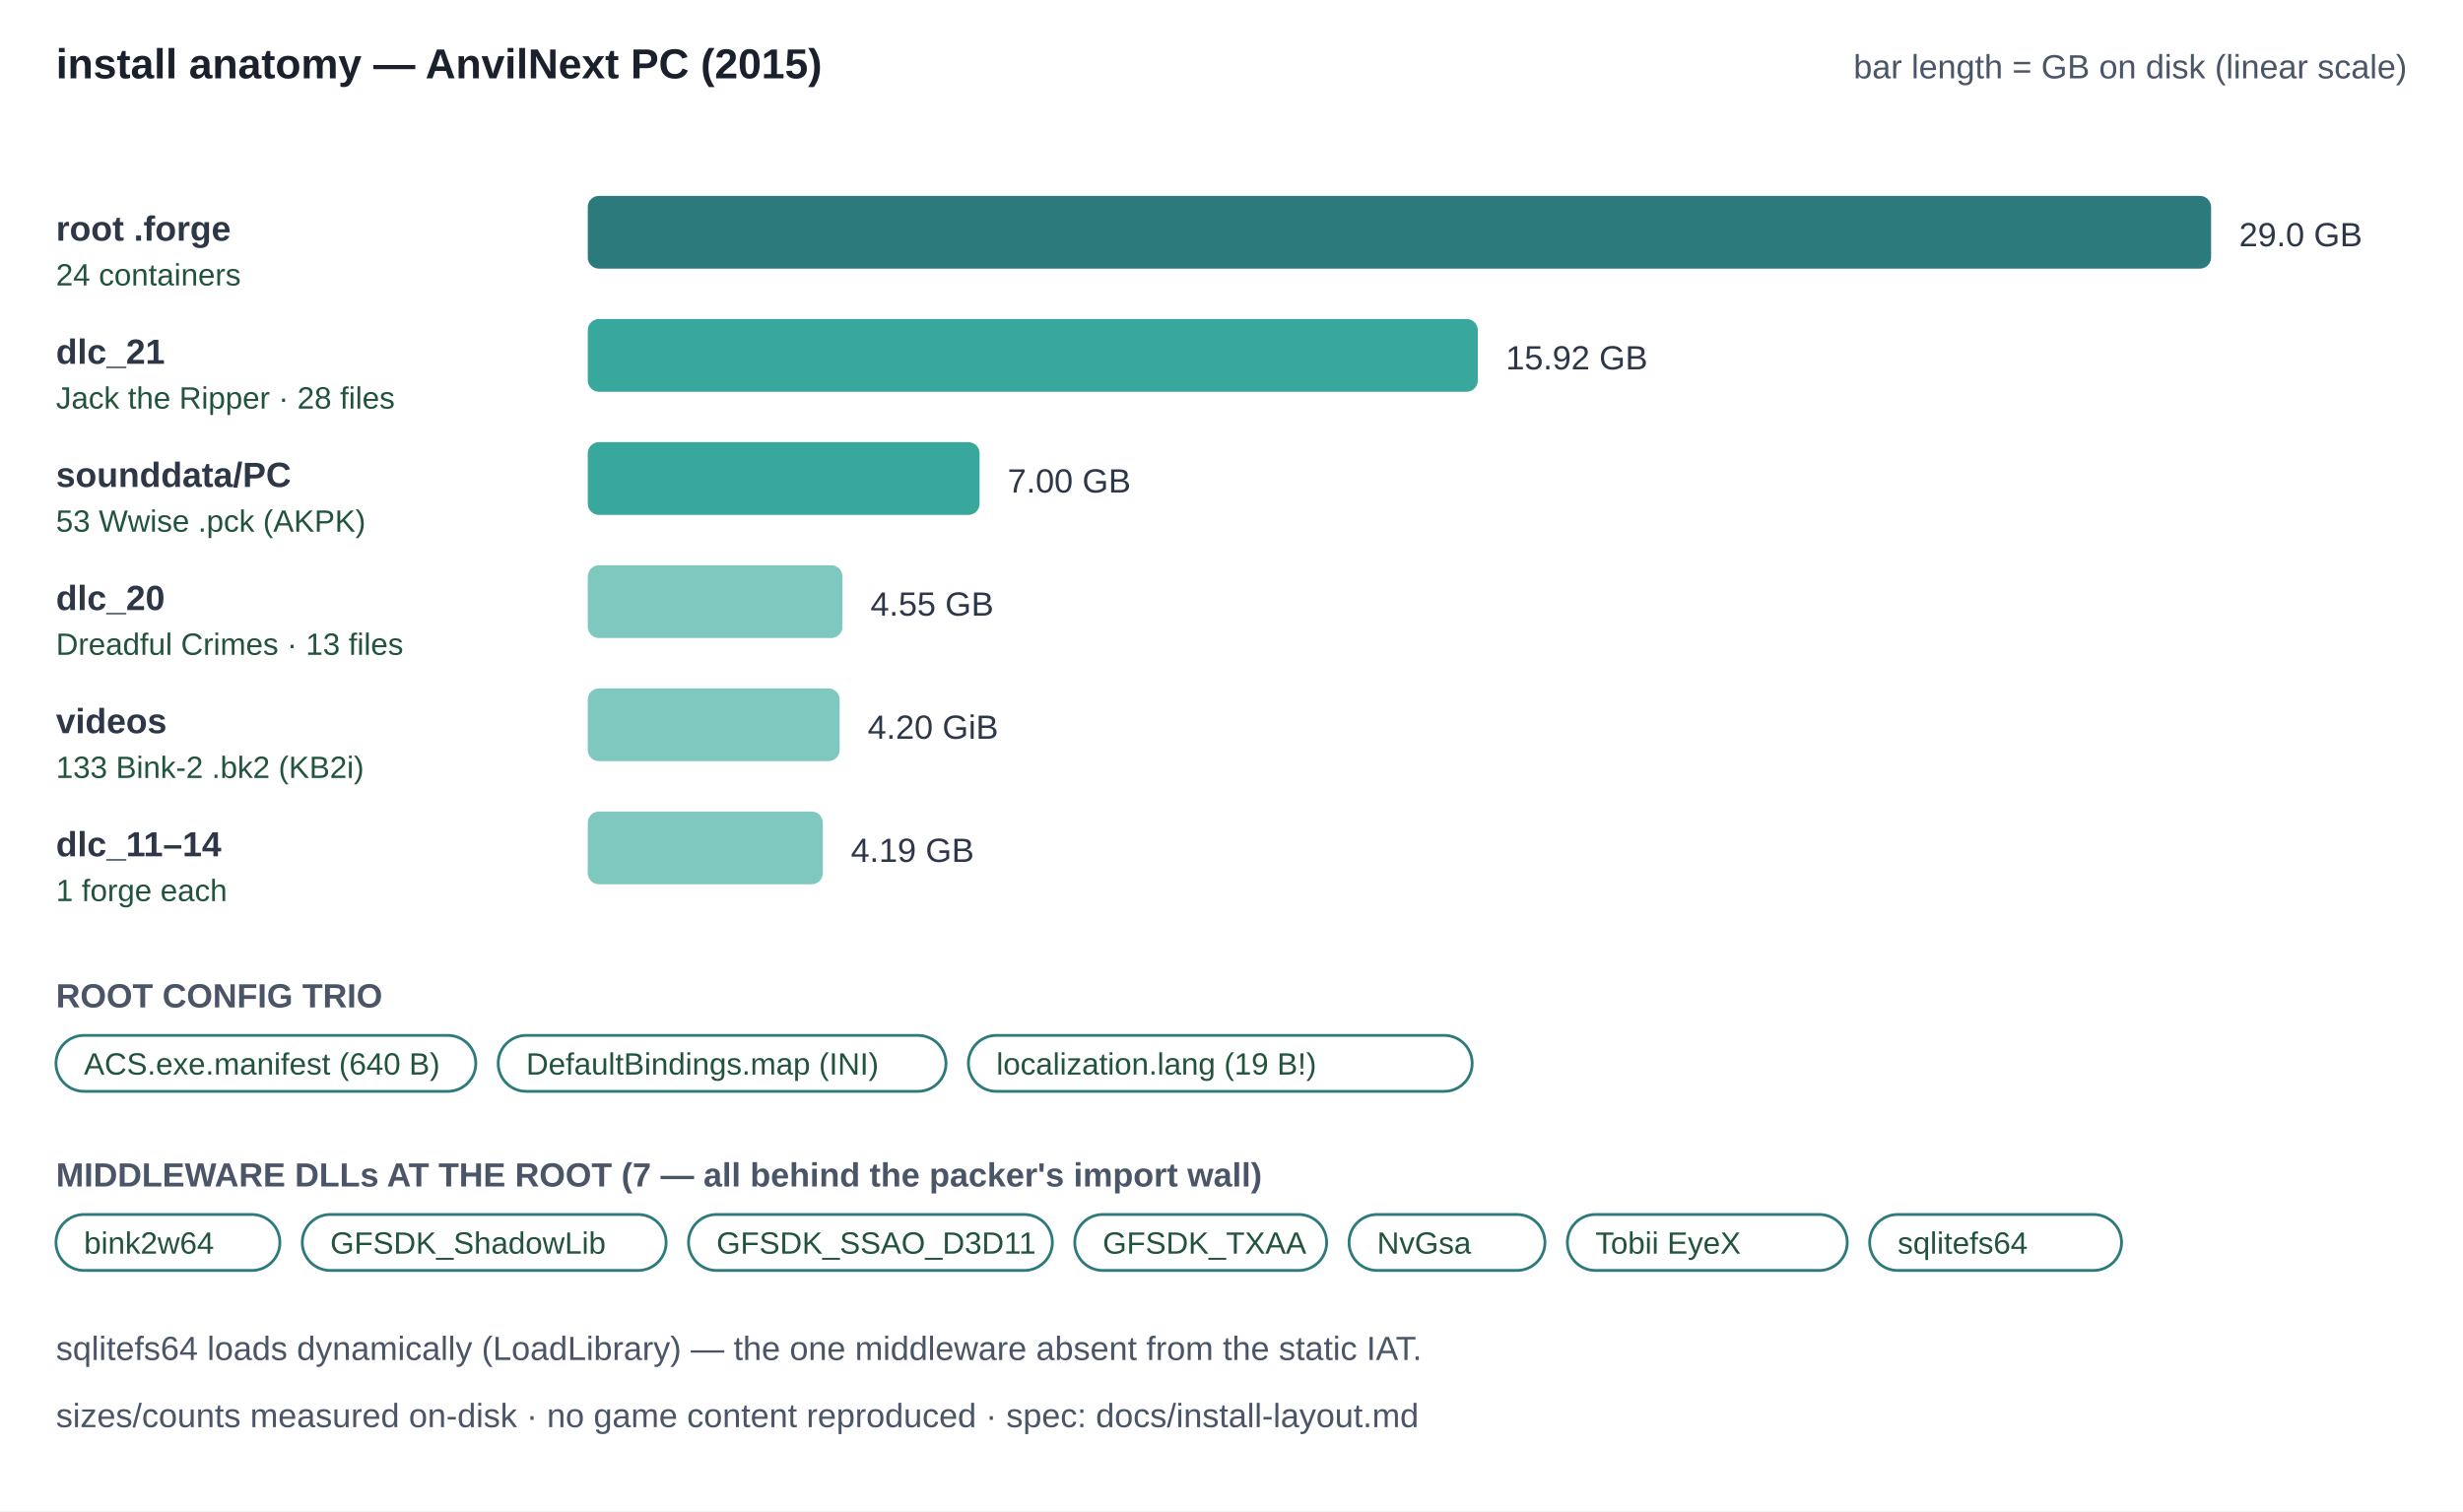
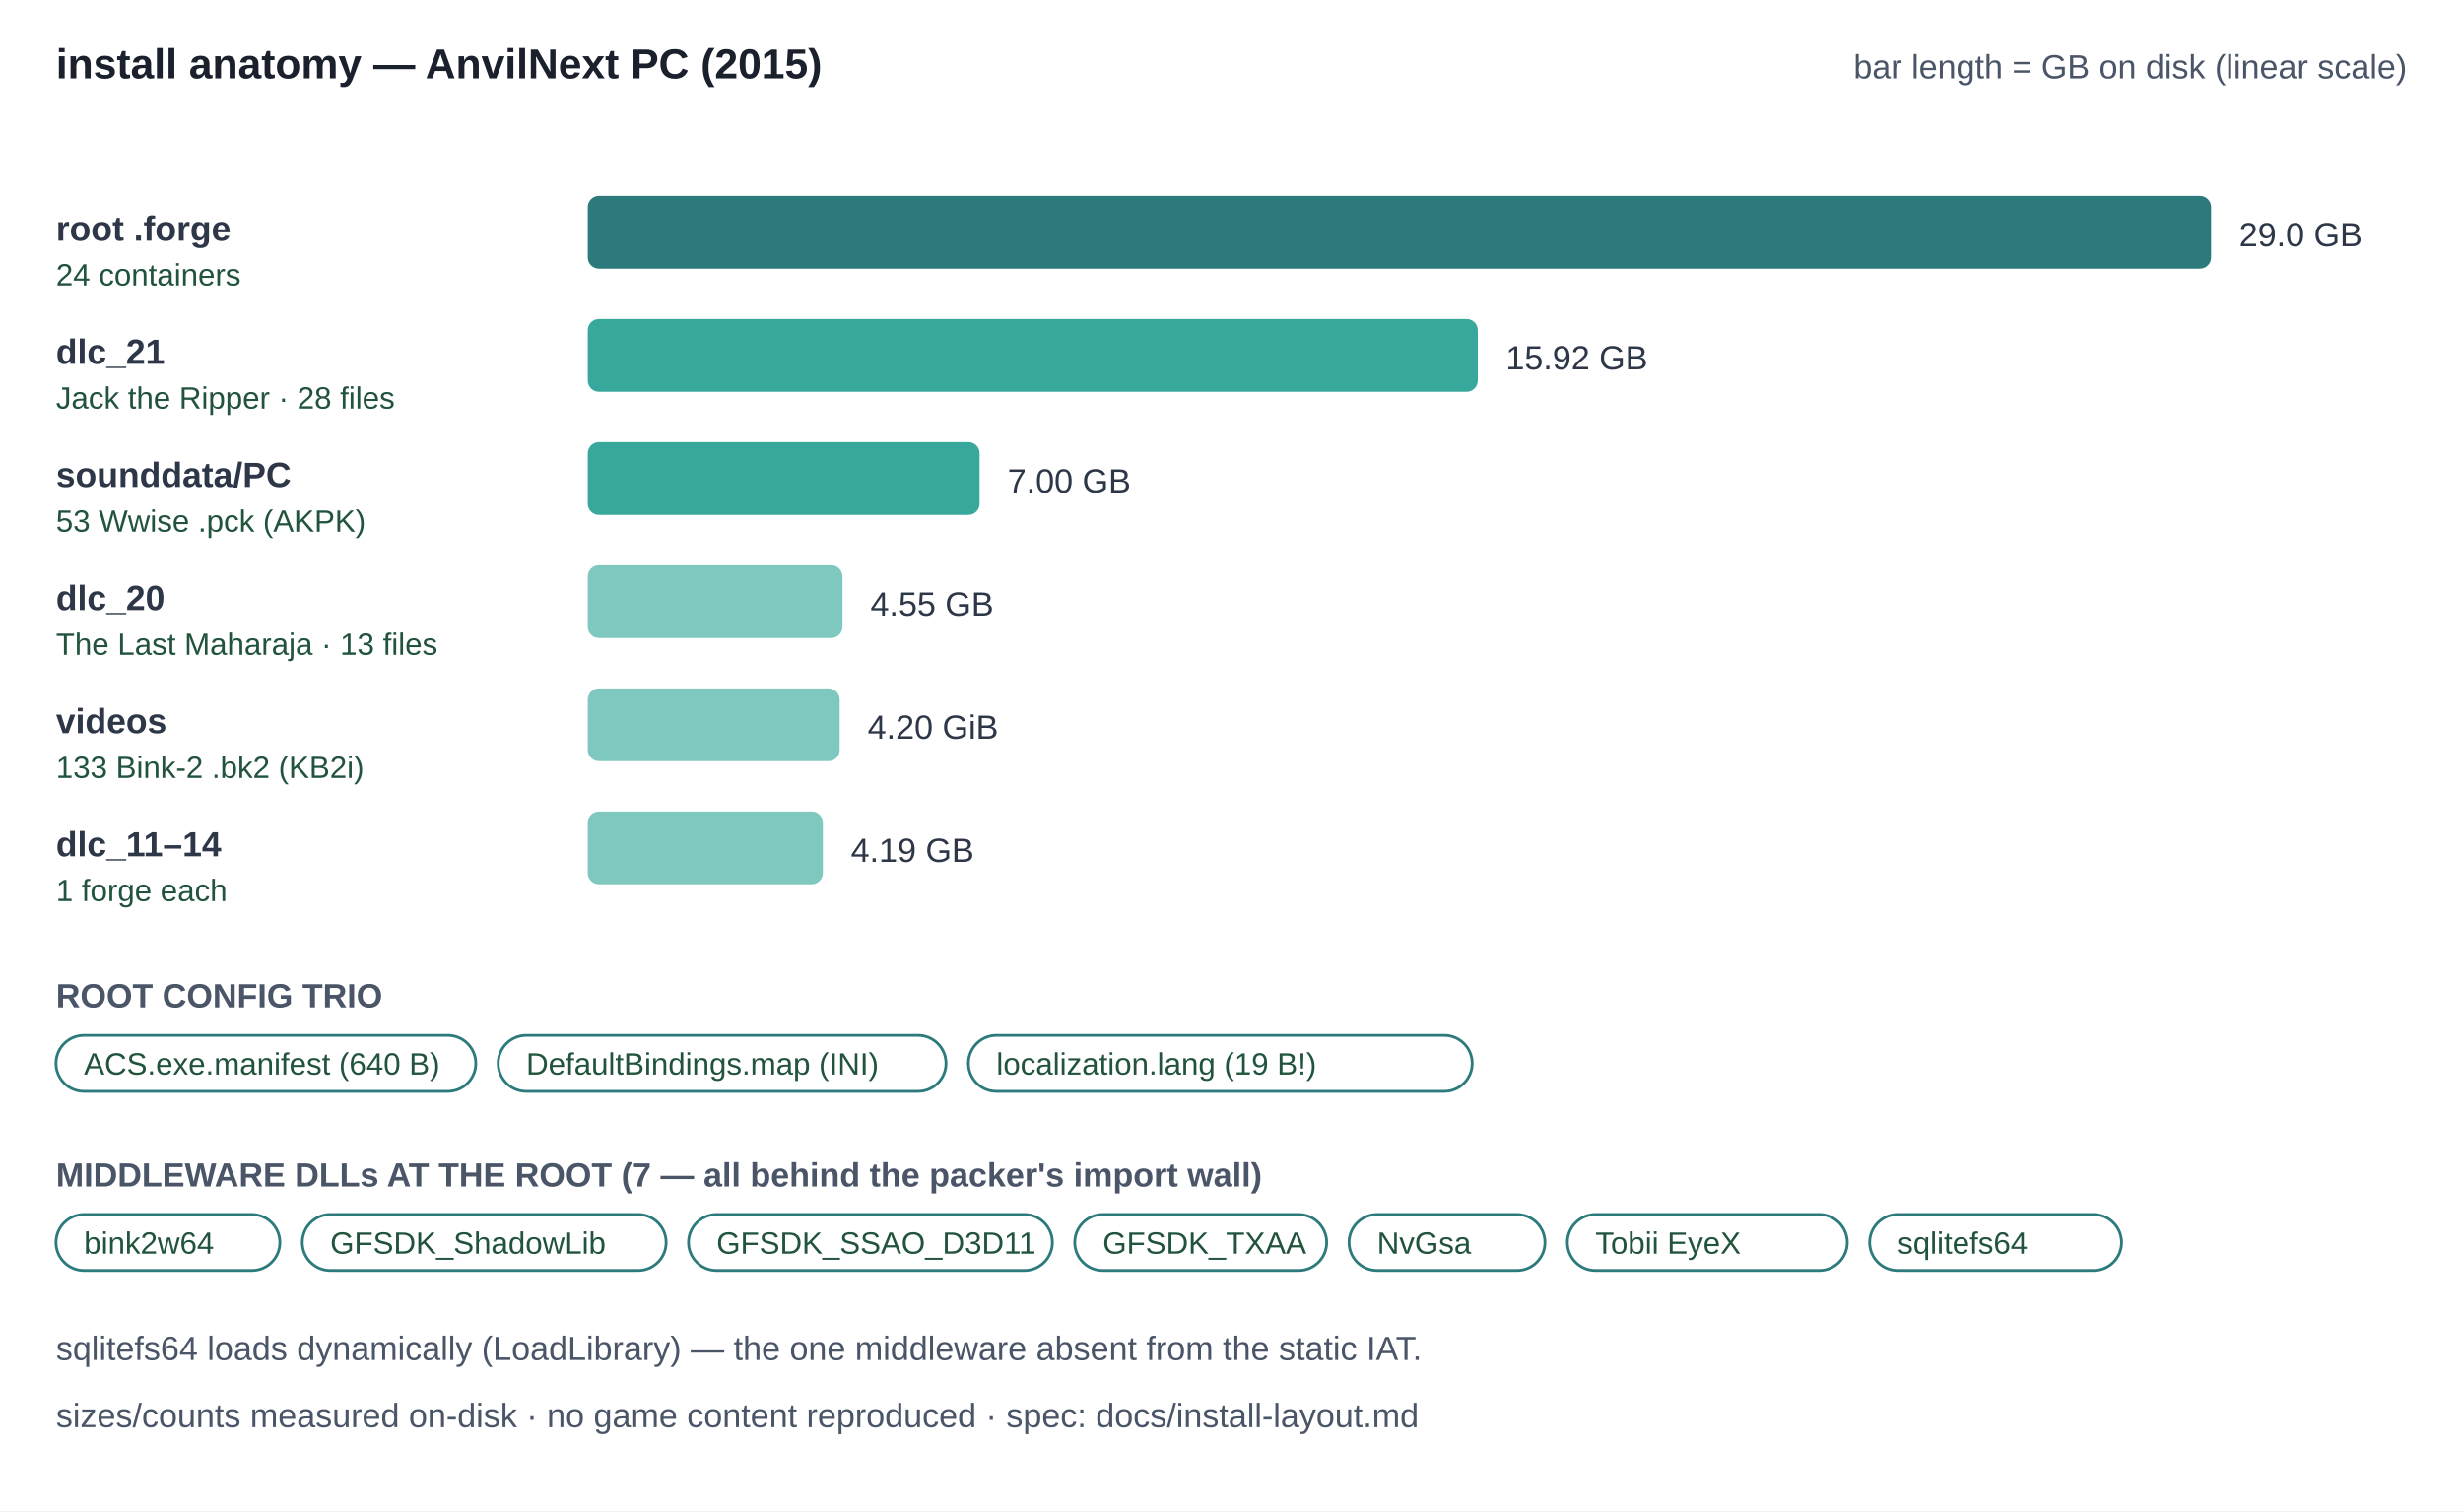
<svg xmlns="http://www.w3.org/2000/svg" width="880" height="540" viewBox="0 0 880 540" font-family="Segoe UI, Arial, sans-serif">
  <rect x="0" y="0" width="880" height="540" fill="#ffffff" />
  <style>
    .tit{font-size:15px;font-weight:600;fill:#1a202c}
    .sub{font-size:12px;fill:#4a5568}
    .lbl{font-size:12.5px;fill:#2d3748;font-weight:600}
    .cnt{font-size:11px;fill:#22543d}
    .val{font-size:12px;fill:#2d3748}
    .chip{fill:#ffffff;stroke:#2c7a7b}
    .ctxt{font-size:11px;fill:#22543d}
  </style>
  <text x="20" y="28" class="tit">install anatomy — AnvilNext PC (2015)</text>
  <text x="860" y="28" class="sub" text-anchor="end">bar length = GB on disk (linear scale)</text>
  <g>
    <text x="20" y="86" class="lbl">root .forge</text>
    <text x="20" y="102" class="cnt">24 containers</text>
    <rect x="210" y="70" width="580" height="26" rx="4" fill="#2c7a7b" />
    <text x="800" y="88" class="val">29.0 GB</text>
    <text x="20" y="130" class="lbl">dlc_21</text>
    <text x="20" y="146" class="cnt">Jack the Ripper · 28 files</text>
    <rect x="210" y="114" width="318" height="26" rx="4" fill="#38a89d" />
    <text x="538" y="132" class="val">15.92 GB</text>
    <text x="20" y="174" class="lbl">sounddata/PC</text>
    <text x="20" y="190" class="cnt">53 Wwise .pck (AKPK)</text>
    <rect x="210" y="158" width="140" height="26" rx="4" fill="#38a89d" />
    <text x="360" y="176" class="val">7.00 GB</text>
    <text x="20" y="218" class="lbl">dlc_20</text>
-     <text x="20" y="234" class="cnt">Dreadful Crimes · 13 files</text>
+     <text x="20" y="234" class="cnt">The Last Maharaja · 13 files</text>
    <rect x="210" y="202" width="91" height="26" rx="4" fill="#7fc8bf" />
    <text x="311" y="220" class="val">4.55 GB</text>
    <text x="20" y="262" class="lbl">videos</text>
    <text x="20" y="278" class="cnt">133 Bink-2 .bk2 (KB2i)</text>
    <rect x="210" y="246" width="90" height="26" rx="4" fill="#7fc8bf" />
    <text x="310" y="264" class="val">4.20 GiB</text>
    <text x="20" y="306" class="lbl">dlc_11–14</text>
    <text x="20" y="322" class="cnt">1 forge each</text>
    <rect x="210" y="290" width="84" height="26" rx="4" fill="#7fc8bf" />
    <text x="304" y="308" class="val">4.19 GB</text>
  </g>
  <text x="20" y="360" class="sub" font-weight="600">ROOT CONFIG TRIO</text>
  <g>
    <rect x="20" y="370" width="150" height="20" rx="10" class="chip" />
    <text x="30" y="384" class="ctxt">ACS.exe.manifest (640 B)</text>
    <rect x="178" y="370" width="160" height="20" rx="10" class="chip" />
    <text x="188" y="384" class="ctxt">DefaultBindings.map (INI)</text>
    <rect x="346" y="370" width="180" height="20" rx="10" class="chip" />
    <text x="356" y="384" class="ctxt">localization.lang (19 B!)</text>
  </g>
  <text x="20" y="424" class="sub" font-weight="600">MIDDLEWARE DLLs AT THE ROOT (7 — all behind the packer's import wall)</text>
  <g>
    <rect x="20" y="434" width="80" height="20" rx="10" class="chip" />
    <text x="30" y="448" class="ctxt">bink2w64</text>
    <rect x="108" y="434" width="130" height="20" rx="10" class="chip" />
    <text x="118" y="448" class="ctxt">GFSDK_ShadowLib</text>
    <rect x="246" y="434" width="130" height="20" rx="10" class="chip" />
    <text x="256" y="448" class="ctxt">GFSDK_SSAO_D3D11</text>
    <rect x="384" y="434" width="90" height="20" rx="10" class="chip" />
    <text x="394" y="448" class="ctxt">GFSDK_TXAA</text>
    <rect x="482" y="434" width="70" height="20" rx="10" class="chip" />
    <text x="492" y="448" class="ctxt">NvGsa</text>
    <rect x="560" y="434" width="100" height="20" rx="10" class="chip" />
    <text x="570" y="448" class="ctxt">Tobii EyeX</text>
    <rect x="668" y="434" width="90" height="20" rx="10" class="chip" />
    <text x="678" y="448" class="ctxt">sqlitefs64</text>
  </g>
  <text x="20" y="486" class="sub">sqlitefs64 loads dynamically (LoadLibrary) — the one middleware absent from the static IAT.</text>
  <text x="20" y="510" class="sub">sizes/counts measured on-disk · no game content reproduced · spec: docs/install-layout.md</text>
</svg>
